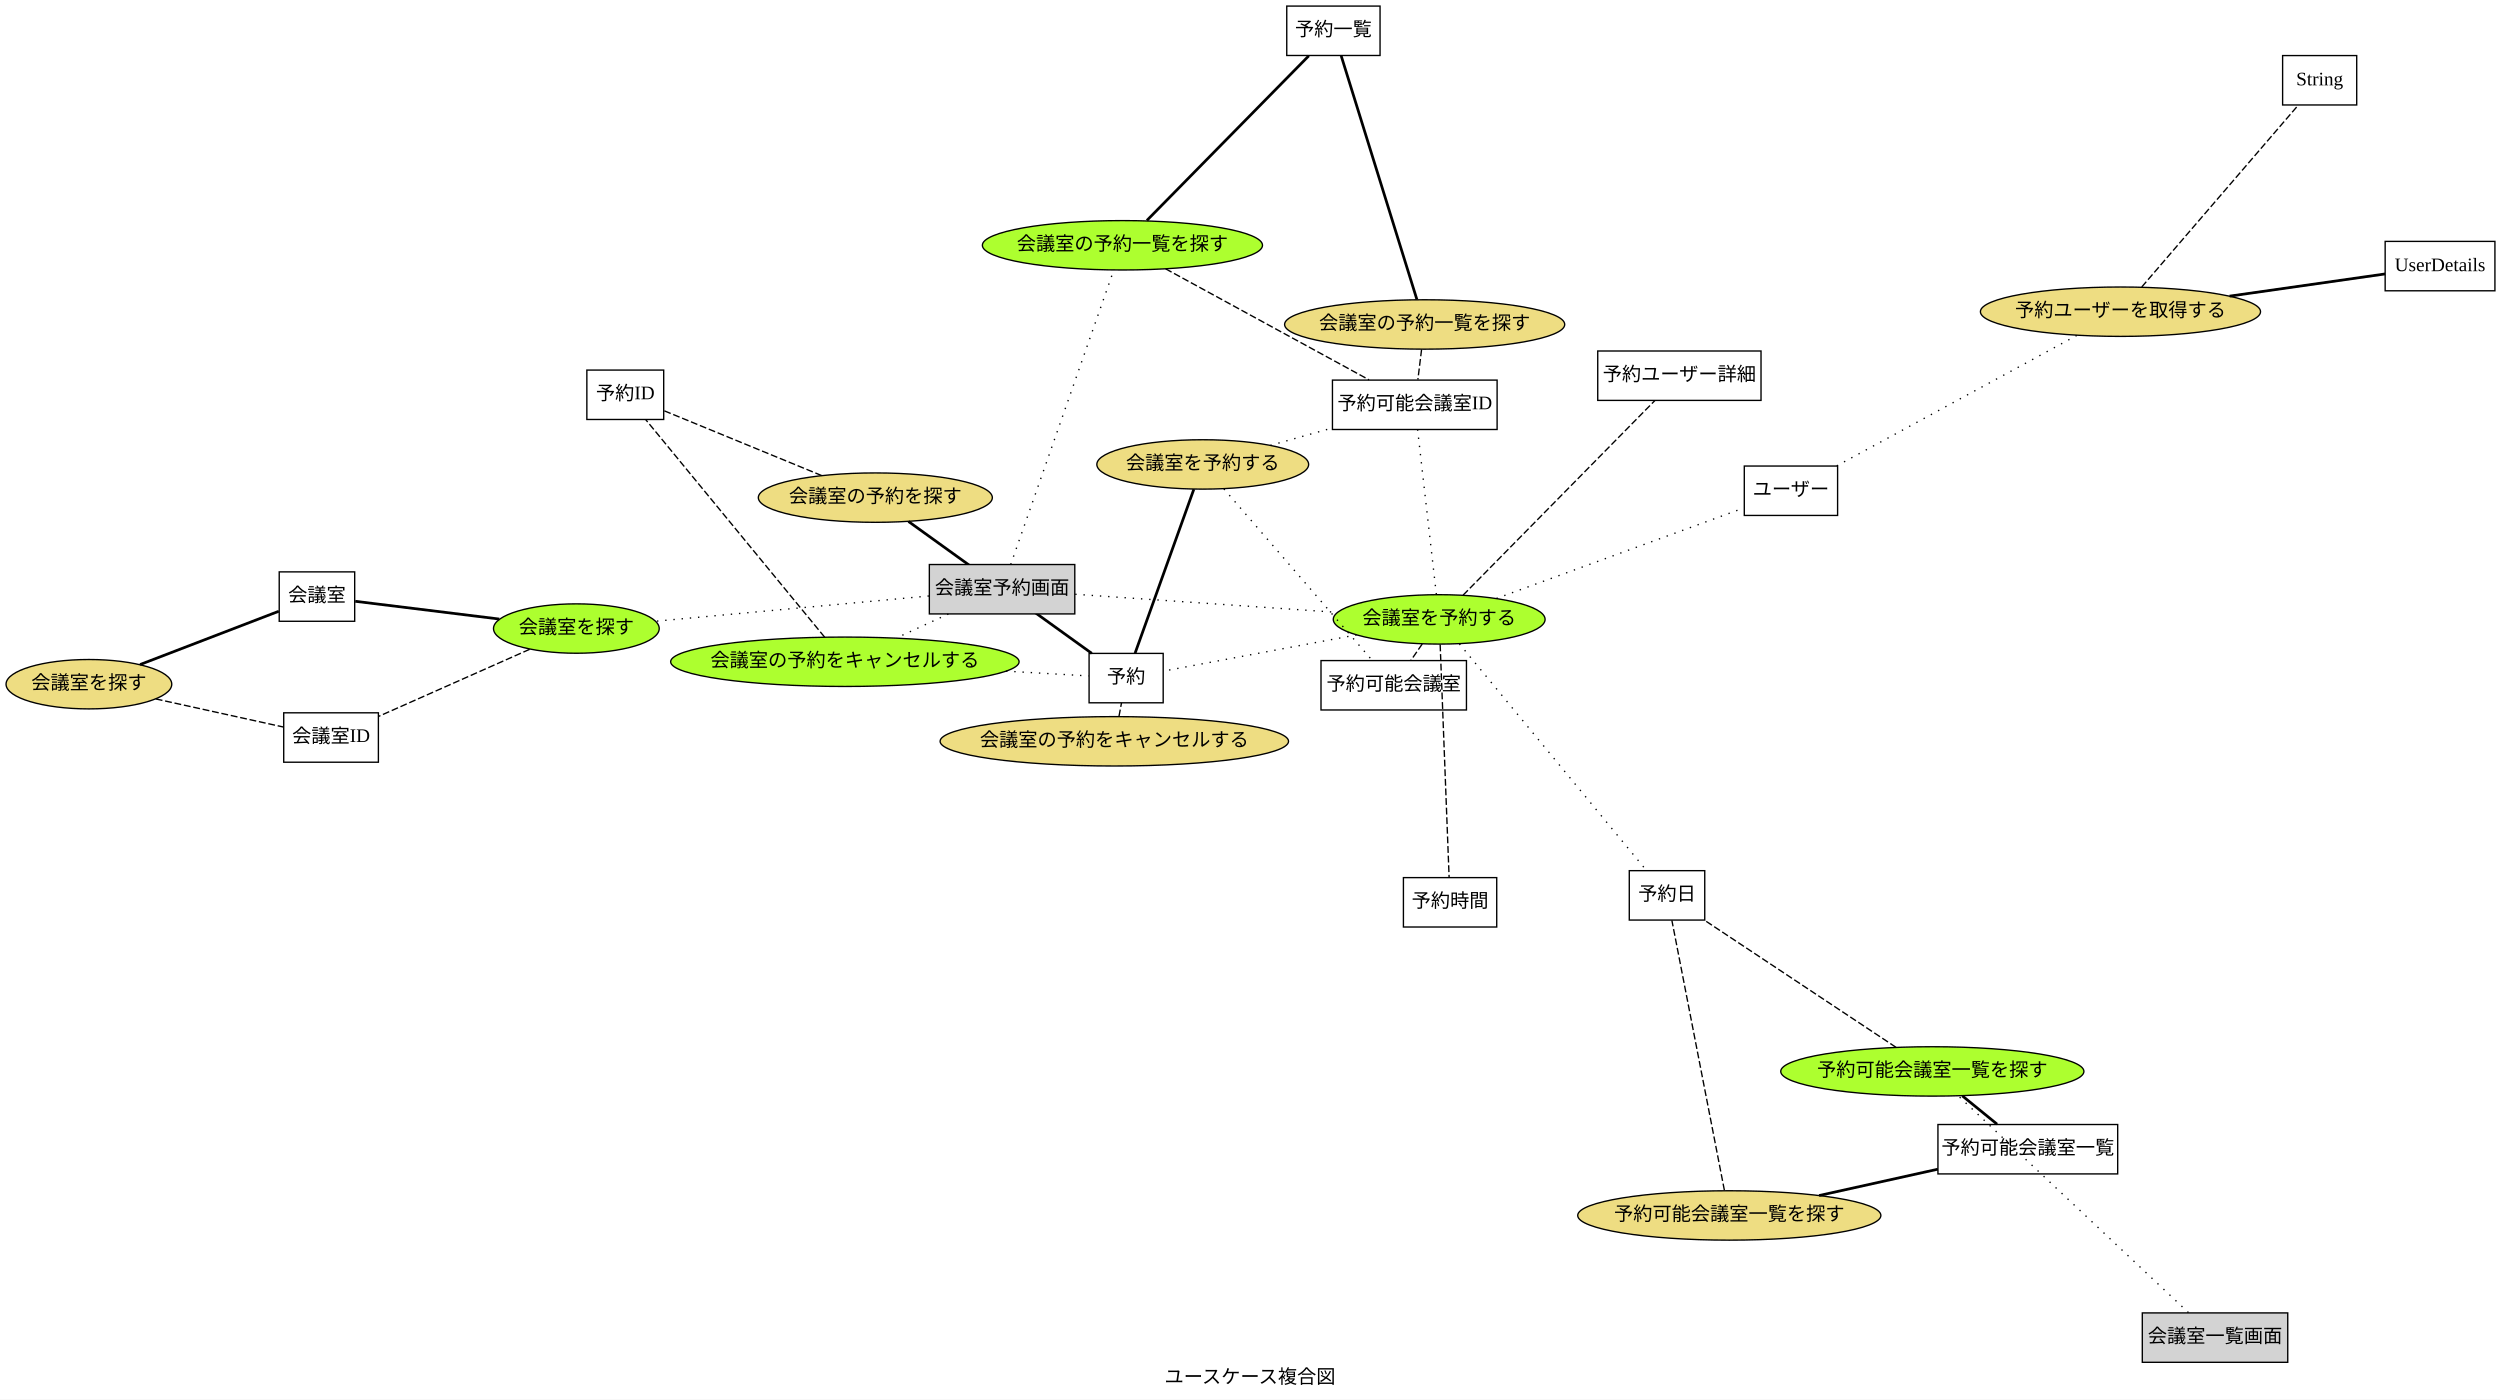
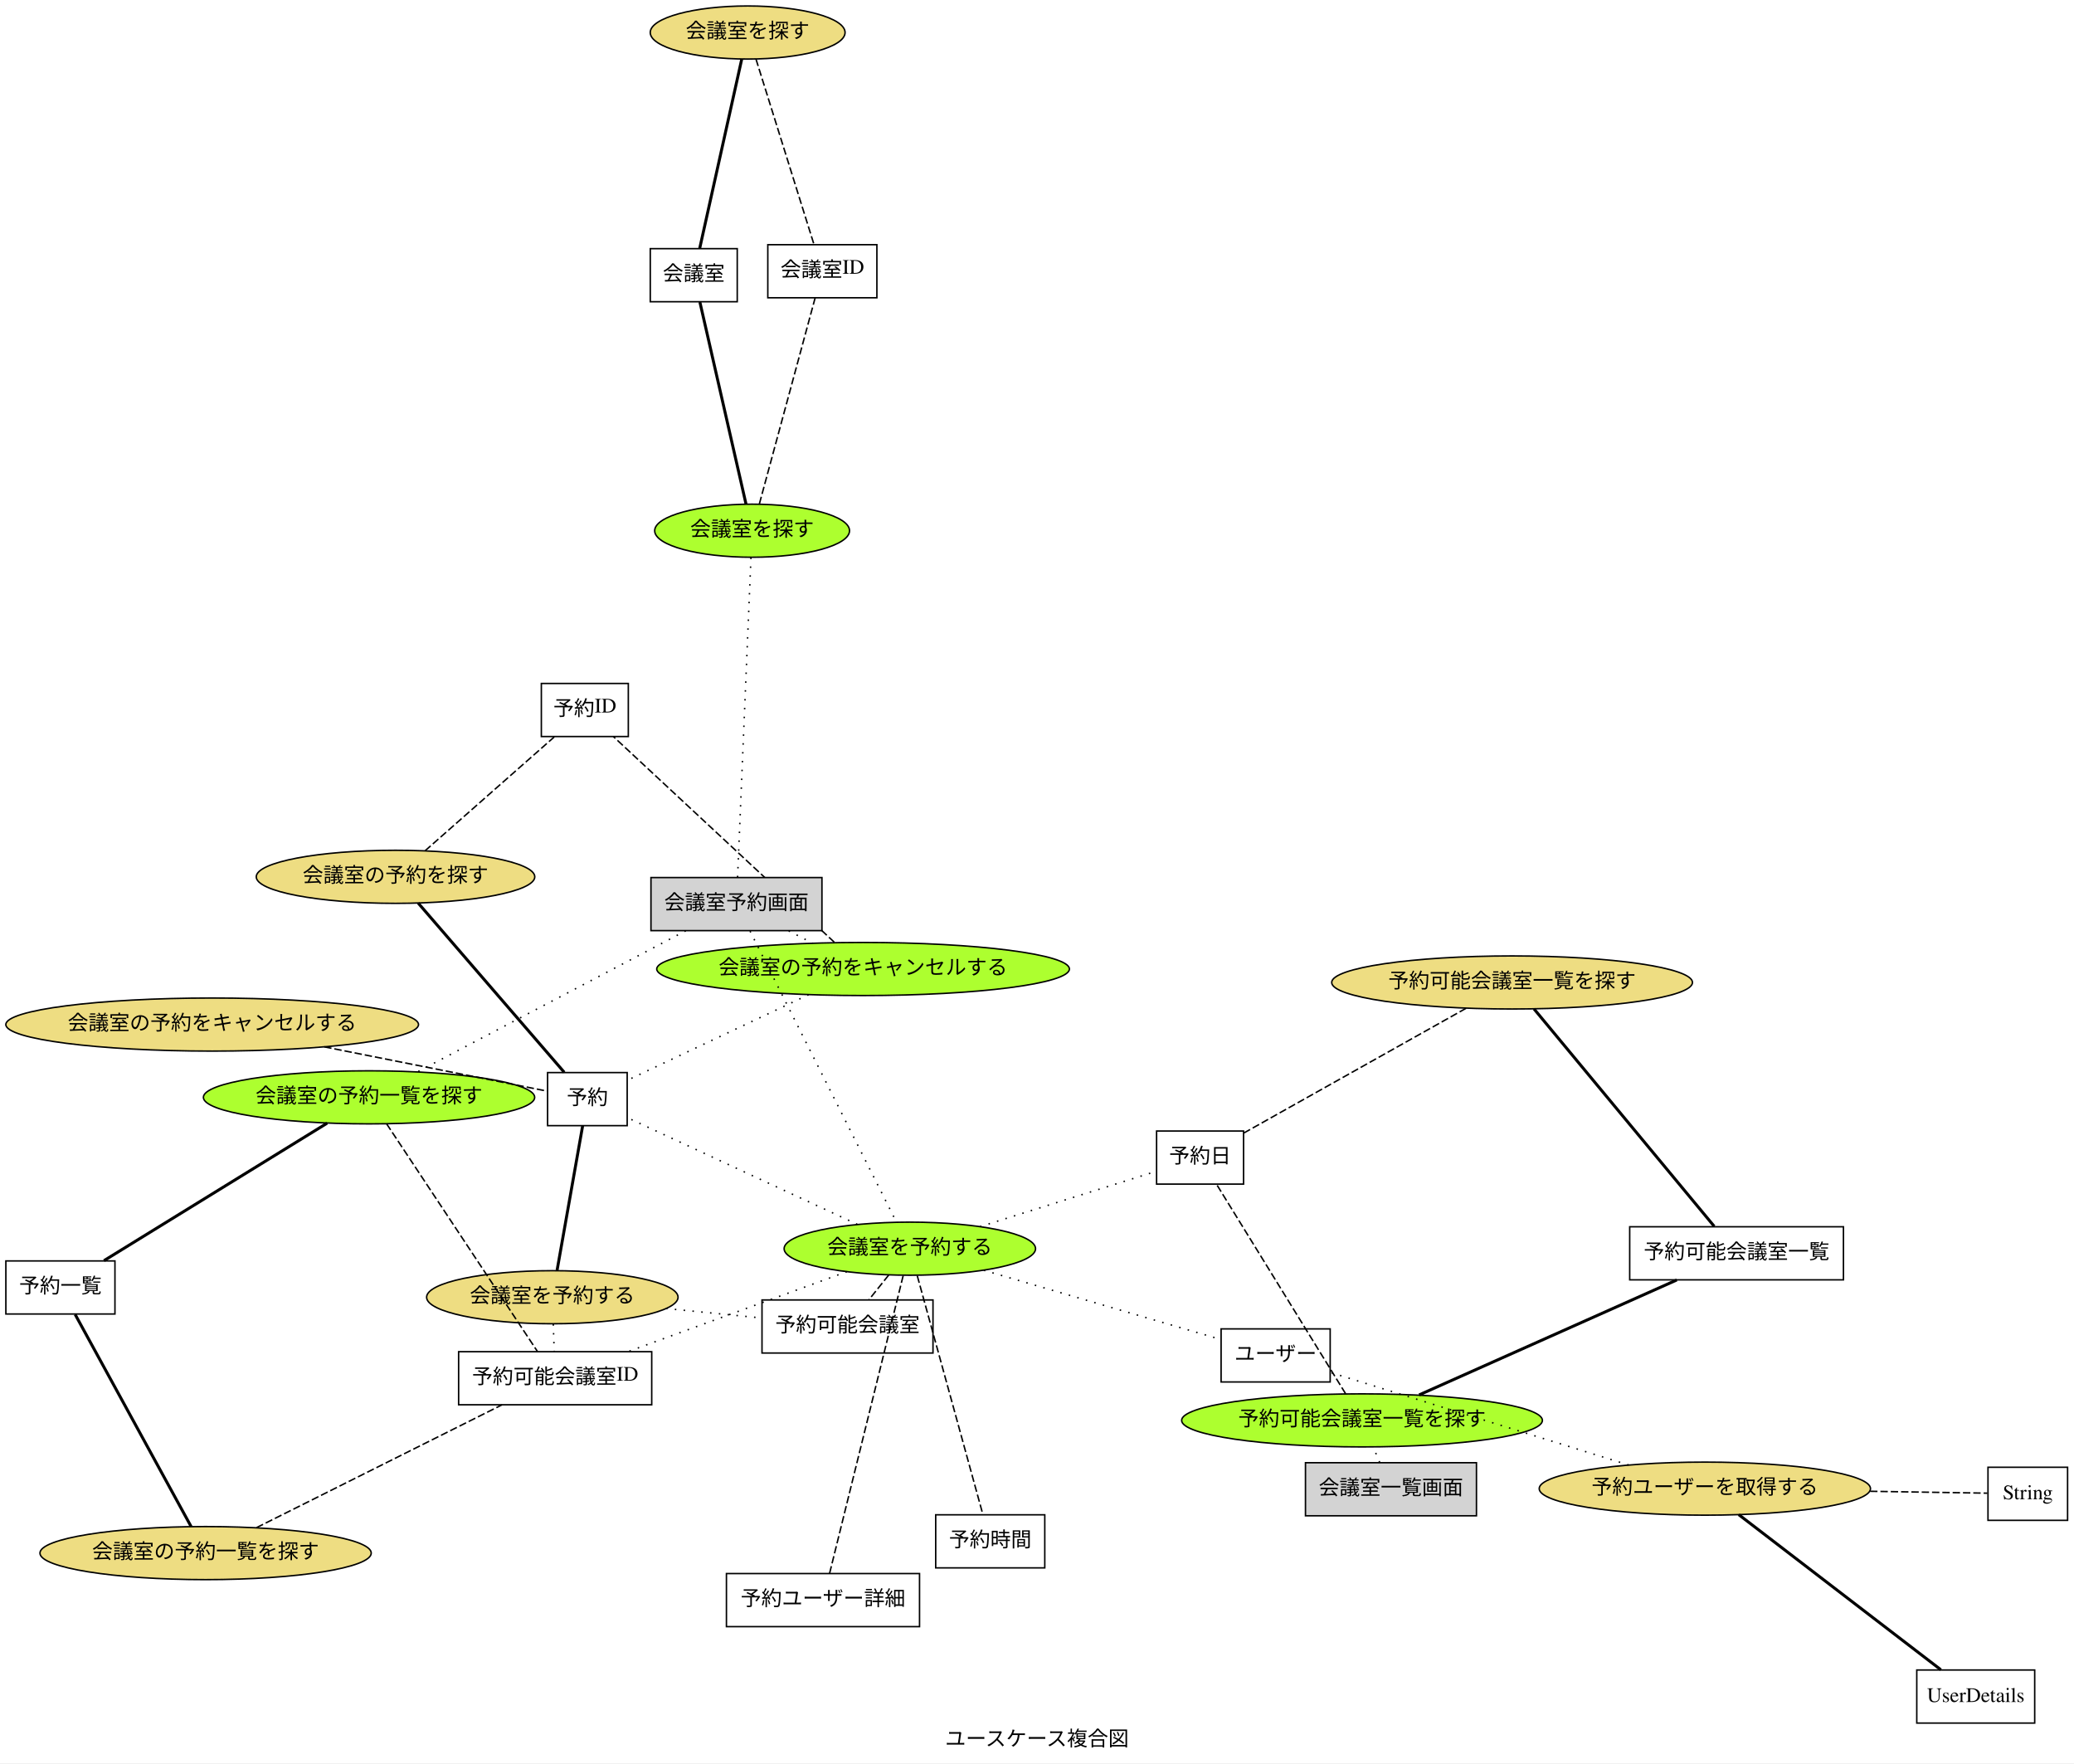
- <svg xmlns="http://www.w3.org/2000/svg" xmlns:xlink="http://www.w3.org/1999/xlink" width="1822px" height="1020px" viewBox="0.00 0.00 1822.00 1020.00">
-   <g id="graph0" class="graph" transform="scale(1.0 1.0) rotate(0) translate(4 993)">
-     <polygon fill="white" stroke="none" points="-4,27 -4,-993 1818,-993 1818,27 -4,27" />
-     <text text-anchor="middle" x="907" y="15.2" font-family="Times New Roman,serif" font-size="14.00">ユースケース複合図
-         </text>
+ <svg xmlns="http://www.w3.org/2000/svg" xmlns:xlink="http://www.w3.org/1999/xlink" width="1407px" height="1196px" viewBox="0.00 0.00 1407.00 1196.00">
+   <g id="graph0" class="graph" transform="scale(1.0 1.0) rotate(0) translate(4 1169)">
+     <polygon fill="white" stroke="transparent" points="-4,27 -4,-1169 1403,-1169 1403,27 -4,27" />
+     <text text-anchor="middle" x="699.5" y="15.2" font-family="Times,serif" font-size="14.00">ユースケース複合図</text>
    <g id="node1" class="node">
      <g id="a_node1">
        <a xlink:href="https://github.com/system-sekkei/library/tree/master/src/main/java/mrs/application/coordinator/reservation/ReservationCoordinator.java" xlink:title="ReservationCoordinator.cancelReservedMeetingRoom(ReservationId)">
-           <ellipse fill="greenyellow" stroke="black" cx="611.745" cy="-510.704" rx="126.978" ry="18" />
-           <text text-anchor="middle" x="611.745" y="-507.004" font-family="Times New Roman,serif" font-size="14.00">会議室の予約をキャンセルする
-                     </text>
+           <ellipse fill="greenyellow" stroke="black" cx="581.51" cy="-511.73" rx="139.98" ry="18" />
+           <text text-anchor="middle" x="581.51" y="-508.03" font-family="Times,serif" font-size="14.00">会議室の予約をキャンセルする</text>
        </a>
      </g>
    </g>
    <g id="node2" class="node">
      <g id="a_node2">
        <a xlink:title="ReservationId">
-           <polygon fill="none" stroke="black" points="479.701,-723.286 423.701,-723.286 423.701,-687.286 479.701,-687.286 479.701,-723.286" />
-           <text text-anchor="middle" x="451.701" y="-701.586" font-family="Times New Roman,serif" font-size="14.00">予約ID
-                     </text>
+           <polygon fill="none" stroke="black" points="422.25,-705.41 363.25,-705.41 363.25,-669.41 422.25,-669.41 422.25,-705.41" />
+           <text text-anchor="middle" x="392.75" y="-683.71" font-family="Times,serif" font-size="14.00">予約ID</text>
        </a>
      </g>
    </g>
    <g id="edge1" class="edge">
-       <path fill="none" stroke="black" stroke-dasharray="5,2" d="M596.976,-528.661C566.564,-565.635 497.246,-649.911 466.667,-687.089" />
+       <path fill="none" stroke="black" stroke-dasharray="5,2" d="M562.02,-529.87C525.76,-563.62 448.32,-635.69 412.13,-669.37" />
    </g>
    <g id="node3" class="node">
      <g id="a_node3">
        <a xlink:title="Reservation">
-           <polygon fill="none" stroke="black" points="843.727,-516.799 789.727,-516.799 789.727,-480.799 843.727,-480.799 843.727,-516.799" />
-           <text text-anchor="middle" x="816.727" y="-495.099" font-family="Times New Roman,serif" font-size="14.00">予約
-                     </text>
+           <polygon fill="none" stroke="black" points="421.48,-441.48 367.48,-441.48 367.48,-405.48 421.48,-405.48 421.48,-441.48" />
+           <text text-anchor="middle" x="394.48" y="-419.78" font-family="Times,serif" font-size="14.00">予約</text>
        </a>
      </g>
    </g>
    <g id="edge2" class="edge">
-       <path fill="none" stroke="black" stroke-dasharray="1,5" d="M729.202,-503.882C751.744,-502.573 773.299,-501.321 789.378,-500.388" />
+       <path fill="none" stroke="black" stroke-dasharray="1,5" d="M544.56,-494.3C508.36,-477.22 454.06,-451.59 421.65,-436.3" />
    </g>
    <g id="node21" class="node">
      <g id="a_node21">
        <a xlink:href="https://github.com/system-sekkei/library/tree/master/src/main/java/mrs/application/service/reservation/ReservationService.java" xlink:title="ReservationService.findOne(ReservationId)">
-           <ellipse fill="#eedd82" stroke="black" cx="633.942" cy="-630.328" rx="85.285" ry="18" />
-           <text text-anchor="middle" x="633.942" y="-626.628" font-family="Times New Roman,serif" font-size="14.00">会議室の予約を探す
-                     </text>
+           <ellipse fill="#eedd82" stroke="black" cx="264.32" cy="-574.26" rx="94.48" ry="18" />
+           <text text-anchor="middle" x="264.32" y="-570.56" font-family="Times,serif" font-size="14.00">会議室の予約を探す</text>
        </a>
      </g>
    </g>
    <g id="edge22" class="edge">
-       <path fill="none" stroke="black" stroke-width="2" d="M791.695,-516.812C756.497,-542.141 692.805,-587.972 658.091,-612.951" />
+       <path fill="none" stroke="black" stroke-width="2" d="M378.78,-441.67C353.63,-470.8 304.6,-527.6 279.67,-556.48" />
    </g>
    <g id="node23" class="node">
      <g id="a_node23">
        <a xlink:href="https://github.com/system-sekkei/library/tree/master/src/main/java/mrs/application/service/reservation/ReservationService.java" xlink:title="ReservationService.reserve(Reservation)">
-           <ellipse fill="#eedd82" stroke="black" cx="872.554" cy="-654.525" rx="77.187" ry="18" />
-           <text text-anchor="middle" x="872.554" y="-650.825" font-family="Times New Roman,serif" font-size="14.00">会議室を予約する
-                     </text>
+           <ellipse fill="#eedd82" stroke="black" cx="370.7" cy="-289.1" rx="85.29" ry="18" />
+           <text text-anchor="middle" x="370.7" y="-285.4" font-family="Times,serif" font-size="14.00">会議室を予約する</text>
        </a>
      </g>
    </g>
    <g id="edge26" class="edge">
-       <path fill="none" stroke="black" stroke-width="2" d="M823.241,-516.968C833.998,-546.975 855.352,-606.542 866.082,-636.473" />
+       <path fill="none" stroke="black" stroke-width="2" d="M391.27,-405.36C386.73,-379.71 378.48,-333.09 373.93,-307.37" />
    </g>
    <g id="node4" class="node">
      <g id="a_node4">
        <a xlink:title="ReservationsController">
-           <polygon fill="lightgray" stroke="black" points="779.307,-581.575 673.307,-581.575 673.307,-545.575 779.307,-545.575 779.307,-581.575" />
-           <text text-anchor="middle" x="726.307" y="-559.875" font-family="Times New Roman,serif" font-size="14.00">会議室予約画面
-                     </text>
+           <polygon fill="lightgray" stroke="black" points="553.61,-573.76 437.61,-573.76 437.61,-537.76 553.61,-537.76 553.61,-573.76" />
+           <text text-anchor="middle" x="495.61" y="-552.06" font-family="Times,serif" font-size="14.00">会議室予約画面</text>
        </a>
      </g>
    </g>
    <g id="edge3" class="edge">
-       <path fill="none" stroke="black" stroke-dasharray="1,5" d="M687.202,-545.527C674.886,-539.844 661.32,-533.583 649.127,-527.956" />
+       <path fill="none" stroke="black" stroke-dasharray="1,5" d="M531.05,-537.6C536.41,-534.85 541.93,-532.02 547.27,-529.28" />
    </g>
    <g id="node5" class="node">
      <g id="a_node5">
        <a xlink:href="https://github.com/system-sekkei/library/tree/master/src/main/java/mrs/application/coordinator/reservation/ReservationCoordinator.java" xlink:title="ReservationCoordinator.reserveMeetingRoom(ReservedTime, ReservableRoom, ReservationUserDetails)">
-           <ellipse fill="greenyellow" stroke="black" cx="1044.88" cy="-541.591" rx="77.187" ry="18" />
-           <text text-anchor="middle" x="1044.88" y="-537.891" font-family="Times New Roman,serif" font-size="14.00">会議室を予約する
-                     </text>
+           <ellipse fill="greenyellow" stroke="black" cx="613.23" cy="-322.03" rx="85.29" ry="18" />
+           <text text-anchor="middle" x="613.23" y="-318.33" font-family="Times,serif" font-size="14.00">会議室を予約する</text>
        </a>
      </g>
    </g>
    <g id="edge11" class="edge">
-       <path fill="none" stroke="black" stroke-dasharray="1,5" d="M779.63,-559.895C831.883,-556.29 911.98,-550.762 970.489,-546.725" />
+       <path fill="none" stroke="black" stroke-dasharray="1,5" d="M504.84,-537.42C526.88,-493.62 582.37,-383.35 604.2,-339.96" />
    </g>
    <g id="node12" class="node">
      <g id="a_node12">
        <a xlink:href="https://github.com/system-sekkei/library/tree/master/src/main/java/mrs/application/coordinator/reservation/ReservationCoordinator.java" xlink:title="ReservationCoordinator.searchMeetingRoom(RoomId)">
-           <ellipse fill="greenyellow" stroke="black" cx="416.053" cy="-534.911" rx="60.389" ry="18" />
-           <text text-anchor="middle" x="416.053" y="-531.211" font-family="Times New Roman,serif" font-size="14.00">会議室を探す
-                     </text>
+           <ellipse fill="greenyellow" stroke="black" cx="506.23" cy="-809.02" rx="66.09" ry="18" />
+           <text text-anchor="middle" x="506.23" y="-805.32" font-family="Times,serif" font-size="14.00">会議室を探す</text>
        </a>
      </g>
    </g>
    <g id="edge14" class="edge">
-       <path fill="none" stroke="black" stroke-dasharray="1,5" d="M672.972,-558.647C617.531,-553.525 531.032,-545.534 473.954,-540.26" />
+       <path fill="none" stroke="black" stroke-dasharray="1,5" d="M496.37,-573.97C498.33,-620.7 503.52,-744.42 505.47,-790.97" />
    </g>
    <g id="node18" class="node">
      <g id="a_node18">
        <a xlink:href="https://github.com/system-sekkei/library/tree/master/src/main/java/mrs/application/coordinator/reservation/ReservationCoordinator.java" xlink:title="ReservationCoordinator.searchReservations(ReservableRoomId)">
-           <ellipse fill="greenyellow" stroke="black" cx="814.03" cy="-814.233" rx="102.082" ry="18" />
-           <text text-anchor="middle" x="814.03" y="-810.533" font-family="Times New Roman,serif" font-size="14.00">会議室の予約一覧を探す
-                     </text>
+           <ellipse fill="greenyellow" stroke="black" cx="246.36" cy="-424.68" rx="112.38" ry="18" />
+           <text text-anchor="middle" x="246.36" y="-420.98" font-family="Times,serif" font-size="14.00">会議室の予約一覧を探す</text>
        </a>
      </g>
    </g>
    <g id="edge20" class="edge">
-       <path fill="none" stroke="black" stroke-dasharray="1,5" d="M732.616,-581.602C748.762,-627.738 791.448,-749.708 807.661,-796.033" />
+       <path fill="none" stroke="black" stroke-dasharray="1,5" d="M461.22,-537.67C413.14,-512.39 326.45,-466.8 279.21,-441.96" />
    </g>
    <g id="edge7" class="edge">
-       <path fill="none" stroke="black" stroke-dasharray="1,5" d="M984.64,-530.292C938.96,-521.725 878.337,-510.355 843.829,-503.882" />
+       <path fill="none" stroke="black" stroke-dasharray="1,5" d="M577.6,-338.55C534.01,-358.77 461.19,-392.54 421.79,-410.81" />
    </g>
    <g id="node6" class="node">
      <g id="a_node6">
        <a xlink:title="ReservationUserDetails">
-           <polygon fill="none" stroke="black" points="1279.43,-737.191 1160.43,-737.191 1160.43,-701.191 1279.43,-701.191 1279.43,-737.191" />
-           <text text-anchor="middle" x="1219.93" y="-715.491" font-family="Times New Roman,serif" font-size="14.00">予約ユーザー詳細
-                     </text>
+           <polygon fill="none" stroke="black" points="619.81,-101.66 488.81,-101.66 488.81,-65.66 619.81,-65.66 619.81,-101.66" />
+           <text text-anchor="middle" x="554.31" y="-79.96" font-family="Times,serif" font-size="14.00">予約ユーザー詳細</text>
        </a>
      </g>
    </g>
    <g id="edge4" class="edge">
-       <path fill="none" stroke="black" stroke-dasharray="5,2" d="M1062.31,-559.27C1095.69,-593.136 1168.32,-666.834 1202.05,-701.056" />
+       <path fill="none" stroke="black" stroke-dasharray="5,2" d="M608.7,-303.72C597.71,-259.24 569.7,-145.91 558.77,-101.7" />
    </g>
    <g id="node7" class="node">
      <g id="a_node7">
        <a xlink:title="ReservableRoom">
-           <polygon fill="none" stroke="black" points="1064.75,-511.572 958.748,-511.572 958.748,-475.572 1064.75,-475.572 1064.75,-511.572" />
-           <text text-anchor="middle" x="1011.75" y="-489.872" font-family="Times New Roman,serif" font-size="14.00">予約可能会議室
-                     </text>
+           <polygon fill="none" stroke="black" points="628.94,-287.25 512.94,-287.25 512.94,-251.25 628.94,-251.25 628.94,-287.25" />
+           <text text-anchor="middle" x="570.94" y="-265.55" font-family="Times,serif" font-size="14.00">予約可能会議室</text>
        </a>
      </g>
    </g>
    <g id="edge5" class="edge">
-       <path fill="none" stroke="black" stroke-dasharray="5,2" d="M1032.55,-523.711C1029.82,-519.764 1026.94,-515.581 1024.21,-511.628" />
+       <path fill="none" stroke="black" stroke-dasharray="5,2" d="M598.91,-304.16C594.6,-298.77 589.86,-292.86 585.53,-287.46" />
    </g>
    <g id="node8" class="node">
      <g id="a_node8">
        <a xlink:title="ReservedTime">
-           <polygon fill="none" stroke="black" points="1086.81,-353.393 1018.81,-353.393 1018.81,-317.393 1086.81,-317.393 1086.81,-353.393" />
-           <text text-anchor="middle" x="1052.81" y="-331.693" font-family="Times New Roman,serif" font-size="14.00">予約時間
-                     </text>
+           <polygon fill="none" stroke="black" points="704.78,-141.52 630.78,-141.52 630.78,-105.52 704.78,-105.52 704.78,-141.52" />
+           <text text-anchor="middle" x="667.78" y="-119.82" font-family="Times,serif" font-size="14.00">予約時間</text>
        </a>
      </g>
    </g>
    <g id="edge6" class="edge">
-       <path fill="none" stroke="black" stroke-dasharray="5,2" d="M1045.59,-523.293C1047.09,-484.163 1050.6,-392.744 1052.11,-353.651" />
+       <path fill="none" stroke="black" stroke-dasharray="5,2" d="M618.26,-303.71C628.65,-265.89 652.37,-179.57 662.76,-141.8" />
    </g>
    <g id="node9" class="node">
      <g id="a_node9">
        <a xlink:title="User">
-           <polygon fill="none" stroke="black" points="1335.24,-653.348 1267.24,-653.348 1267.24,-617.348 1335.24,-617.348 1335.24,-653.348" />
-           <text text-anchor="middle" x="1301.24" y="-631.648" font-family="Times New Roman,serif" font-size="14.00">ユーザー
-                     </text>
+           <polygon fill="none" stroke="black" points="898.39,-267.62 824.39,-267.62 824.39,-231.62 898.39,-231.62 898.39,-267.62" />
+           <text text-anchor="middle" x="861.39" y="-245.92" font-family="Times,serif" font-size="14.00">ユーザー</text>
        </a>
      </g>
    </g>
    <g id="edge8" class="edge">
-       <path fill="none" stroke="black" stroke-dasharray="1,5" d="M1086.64,-556.864C1136.87,-575.232 1220.23,-605.72 1266.89,-622.787" />
+       <path fill="none" stroke="black" stroke-dasharray="1,5" d="M663.45,-307.37C711.03,-293.49 781.41,-272.95 824.17,-260.48" />
    </g>
    <g id="node10" class="node">
      <g id="a_node10">
        <a xlink:title="ReservableRoomId">
-           <polygon fill="none" stroke="black" points="1087.09,-715.986 967.09,-715.986 967.09,-679.986 1087.09,-679.986 1087.09,-715.986" />
-           <text text-anchor="middle" x="1027.09" y="-694.286" font-family="Times New Roman,serif" font-size="14.00">予約可能会議室ID
-                     </text>
+           <polygon fill="none" stroke="black" points="438.13,-252.15 307.13,-252.15 307.13,-216.15 438.13,-216.15 438.13,-252.15" />
+           <text text-anchor="middle" x="372.63" y="-230.45" font-family="Times,serif" font-size="14.00">予約可能会議室ID</text>
        </a>
      </g>
    </g>
    <g id="edge9" class="edge">
-       <path fill="none" stroke="black" stroke-dasharray="1,5" d="M1042.81,-559.838C1039.38,-589.974 1032.57,-649.797 1029.15,-679.856" />
+       <path fill="none" stroke="black" stroke-dasharray="1,5" d="M570.49,-306.42C528.9,-291.23 465.74,-268.16 422.02,-252.19" />
    </g>
    <g id="node11" class="node">
      <g id="a_node11">
        <a xlink:title="ReservedDate">
-           <polygon fill="none" stroke="black" points="1238.42,-358.459 1183.42,-358.459 1183.42,-322.459 1238.42,-322.459 1238.42,-358.459" />
-           <text text-anchor="middle" x="1210.92" y="-336.759" font-family="Times New Roman,serif" font-size="14.00">予約日
-                     </text>
+           <polygon fill="none" stroke="black" points="839.63,-401.83 780.63,-401.83 780.63,-365.83 839.63,-365.83 839.63,-401.83" />
+           <text text-anchor="middle" x="810.13" y="-380.13" font-family="Times,serif" font-size="14.00">予約日</text>
        </a>
      </g>
    </g>
    <g id="edge10" class="edge">
-       <path fill="none" stroke="black" stroke-dasharray="1,5" d="M1059.62,-523.742C1091.05,-485.67 1164.37,-396.85 1195.98,-358.558" />
+       <path fill="none" stroke="black" stroke-dasharray="1,5" d="M660.89,-336.99C698.22,-348.71 748.97,-364.63 780.62,-374.57" />
    </g>
    <g id="node14" class="node">
      <g id="a_node14">
        <a xlink:title="RoomId">
-           <polygon fill="none" stroke="black" points="271.771,-473.502 202.771,-473.502 202.771,-437.502 271.771,-437.502 271.771,-473.502" />
-           <text text-anchor="middle" x="237.271" y="-451.802" font-family="Times New Roman,serif" font-size="14.00">会議室ID
-                     </text>
+           <polygon fill="none" stroke="black" points="590.88,-1003.03 516.88,-1003.03 516.88,-967.03 590.88,-967.03 590.88,-1003.03" />
+           <text text-anchor="middle" x="553.88" y="-981.33" font-family="Times,serif" font-size="14.00">会議室ID</text>
        </a>
      </g>
    </g>
    <g id="edge13" class="edge">
-       <path fill="none" stroke="black" stroke-dasharray="5,2" d="M382.004,-519.788C350.395,-505.748 303.565,-484.947 271.801,-470.839" />
+       <path fill="none" stroke="black" stroke-dasharray="5,2" d="M511.15,-827.19C520.3,-861.01 539.85,-933.21 548.99,-966.95" />
    </g>
    <g id="node13" class="node">
      <g id="a_node13">
        <a xlink:title="MeetingRoom">
-           <polygon fill="none" stroke="black" points="254.495,-576.214 199.495,-576.214 199.495,-540.214 254.495,-540.214 254.495,-576.214" />
-           <text text-anchor="middle" x="226.995" y="-554.514" font-family="Times New Roman,serif" font-size="14.00">会議室
-                     </text>
+           <polygon fill="none" stroke="black" points="496.14,-1000.34 437.14,-1000.34 437.14,-964.34 496.14,-964.34 496.14,-1000.34" />
+           <text text-anchor="middle" x="466.64" y="-978.64" font-family="Times,serif" font-size="14.00">会議室</text>
        </a>
      </g>
    </g>
    <g id="edge12" class="edge">
-       <path fill="none" stroke="black" stroke-width="2" d="M254.891,-554.775C282.418,-551.382 325.284,-546.099 359.889,-541.833" />
+       <path fill="none" stroke="black" stroke-width="2" d="M470.8,-964.12C478.42,-930.75 494.54,-860.19 502.12,-827" />
    </g>
    <g id="node24" class="node">
      <g id="a_node24">
        <a xlink:href="https://github.com/system-sekkei/library/tree/master/src/main/java/mrs/application/service/room/RoomService.java" xlink:title="RoomService.findMeetingRoom(RoomId)">
-           <ellipse fill="#eedd82" stroke="black" cx="60.797" cy="-494.354" rx="60.389" ry="18" />
-           <text text-anchor="middle" x="60.797" y="-490.654" font-family="Times New Roman,serif" font-size="14.00">会議室を探す
-                     </text>
+           <ellipse fill="#eedd82" stroke="black" cx="503.21" cy="-1146.95" rx="66.09" ry="18" />
+           <text text-anchor="middle" x="503.21" y="-1143.25" font-family="Times,serif" font-size="14.00">会議室を探す</text>
        </a>
      </g>
    </g>
    <g id="edge29" class="edge">
-       <path fill="none" stroke="black" stroke-width="2" d="M199.177,-547.525C171.455,-536.873 128.711,-520.449 98.066,-508.674" />
+       <path fill="none" stroke="black" stroke-width="2" d="M470.69,-1000.59C477.74,-1032.31 492.17,-1097.27 499.19,-1128.87" />
    </g>
    <g id="node15" class="node">
      <g id="a_node15">
        <a xlink:href="https://github.com/system-sekkei/library/tree/master/src/main/java/mrs/application/coordinator/reservation/ReservationCoordinator.java" xlink:title="ReservationCoordinator.searchReservableRooms(ReservedDate)">
-           <ellipse fill="greenyellow" stroke="black" cx="1404.28" cy="-212.146" rx="110.48" ry="18" />
-           <text text-anchor="middle" x="1404.28" y="-208.446" font-family="Times New Roman,serif" font-size="14.00">予約可能会議室一覧を探す
-                     </text>
+           <ellipse fill="greenyellow" stroke="black" cx="920" cy="-205.56" rx="122.38" ry="18" />
+           <text text-anchor="middle" x="920" y="-201.86" font-family="Times,serif" font-size="14.00">予約可能会議室一覧を探す</text>
        </a>
      </g>
    </g>
    <g id="edge16" class="edge">
-       <path fill="none" stroke="black" stroke-dasharray="5,2" d="M1377.8,-229.718C1341.18,-254.015 1275.42,-297.653 1238.33,-322.272" />
+       <path fill="none" stroke="black" stroke-dasharray="5,2" d="M908.86,-223.64C887.8,-257.81 842.38,-331.5 821.3,-365.71" />
    </g>
    <g id="node16" class="node">
      <g id="a_node16">
        <a xlink:title="ReservableRooms">
-           <polygon fill="none" stroke="black" points="1539.37,-173.452 1408.37,-173.452 1408.37,-137.452 1539.37,-137.452 1539.37,-173.452" />
-           <text text-anchor="middle" x="1473.87" y="-151.752" font-family="Times New Roman,serif" font-size="14.00">予約可能会議室一覧
-                     </text>
+           <polygon fill="none" stroke="black" points="1246.59,-336.89 1101.59,-336.89 1101.59,-300.89 1246.59,-300.89 1246.59,-336.89" />
+           <text text-anchor="middle" x="1174.09" y="-315.19" font-family="Times,serif" font-size="14.00">予約可能会議室一覧</text>
        </a>
      </g>
    </g>
    <g id="edge15" class="edge">
-       <path fill="none" stroke="black" stroke-width="2" d="M1451.47,-173.702C1443.36,-180.306 1434.22,-187.75 1426.16,-194.317" />
+       <path fill="none" stroke="black" stroke-width="2" d="M1133.54,-300.81C1085.49,-279.37 1005.98,-243.91 958.73,-222.84" />
    </g>
    <g id="node25" class="node">
      <g id="a_node25">
        <a xlink:href="https://github.com/system-sekkei/library/tree/master/src/main/java/mrs/application/service/room/RoomService.java" xlink:title="RoomService.findReservableRooms(ReservedDate)">
-           <ellipse fill="#eedd82" stroke="black" cx="1256.31" cy="-107.177" rx="110.48" ry="18" />
-           <text text-anchor="middle" x="1256.31" y="-103.477" font-family="Times New Roman,serif" font-size="14.00">予約可能会議室一覧を探す
-                     </text>
+           <ellipse fill="#eedd82" stroke="black" cx="1021.8" cy="-502.6" rx="122.38" ry="18" />
+           <text text-anchor="middle" x="1021.8" y="-498.9" font-family="Times,serif" font-size="14.00">予約可能会議室一覧を探す</text>
        </a>
      </g>
    </g>
    <g id="edge31" class="edge">
-       <path fill="none" stroke="black" stroke-width="2" d="M1408.3,-140.902C1380.9,-134.822 1349.13,-127.773 1321.74,-121.697" />
+       <path fill="none" stroke="black" stroke-width="2" d="M1158.93,-337.18C1129.66,-372.48 1065.71,-449.63 1036.67,-484.66" />
    </g>
    <g id="node17" class="node">
      <g id="a_node17">
        <a xlink:title="RoomsController">
-           <polygon fill="lightgray" stroke="black" points="1663.31,-36.151 1557.31,-36.151 1557.31,-0.151 1663.31,-0.151 1663.31,-36.151" />
-           <text text-anchor="middle" x="1610.31" y="-14.451" font-family="Times New Roman,serif" font-size="14.00">会議室一覧画面
-                     </text>
+           <polygon fill="lightgray" stroke="black" points="997.63,-176.85 881.63,-176.85 881.63,-140.85 997.63,-140.85 997.63,-176.85" />
+           <text text-anchor="middle" x="939.63" y="-155.15" font-family="Times,serif" font-size="14.00">会議室一覧画面</text>
        </a>
      </g>
    </g>
    <g id="edge17" class="edge">
-       <path fill="none" stroke="black" stroke-dasharray="1,5" d="M1590.93,-36.401C1551.46,-73.564 1462.21,-157.603 1423.16,-194.366" />
+       <path fill="none" stroke="black" stroke-dasharray="1,5" d="M931.99,-177.04C930.56,-180.42 929.08,-183.96 927.66,-187.34" />
    </g>
    <g id="edge19" class="edge">
-       <path fill="none" stroke="black" stroke-dasharray="5,2" d="M845.468,-797.081C885.172,-775.418 953.19,-738.307 993.767,-716.168" />
+       <path fill="none" stroke="black" stroke-dasharray="5,2" d="M258.24,-406.76C282.3,-370.44 336.57,-288.56 360.69,-252.17" />
    </g>
    <g id="node19" class="node">
      <g id="a_node19">
        <a xlink:title="Reservations">
-           <polygon fill="none" stroke="black" points="1001.78,-988.567 933.785,-988.567 933.785,-952.567 1001.78,-952.567 1001.78,-988.567" />
-           <text text-anchor="middle" x="967.785" y="-966.867" font-family="Times New Roman,serif" font-size="14.00">予約一覧
-                     </text>
+           <polygon fill="none" stroke="black" points="73.98,-313.72 -0.02,-313.72 -0.02,-277.72 73.98,-277.72 73.98,-313.72" />
+           <text text-anchor="middle" x="36.98" y="-292.02" font-family="Times,serif" font-size="14.00">予約一覧</text>
        </a>
      </g>
    </g>
    <g id="edge18" class="edge">
-       <path fill="none" stroke="black" stroke-width="2" d="M949.846,-952.327C920.219,-922.204 861.406,-862.404 831.855,-832.357" />
+       <path fill="none" stroke="black" stroke-width="2" d="M66.54,-313.92C106.78,-338.71 178.33,-382.78 217.96,-407.19" />
    </g>
    <g id="node22" class="node">
      <g id="a_node22">
        <a xlink:href="https://github.com/system-sekkei/library/tree/master/src/main/java/mrs/application/service/reservation/ReservationService.java" xlink:title="ReservationService.findReservations(ReservableRoomId)">
-           <ellipse fill="#eedd82" stroke="black" cx="1034.29" cy="-756.533" rx="102.082" ry="18" />
-           <text text-anchor="middle" x="1034.29" y="-752.833" font-family="Times New Roman,serif" font-size="14.00">会議室の予約一覧を探す
-                     </text>
+           <ellipse fill="#eedd82" stroke="black" cx="135.48" cy="-115.54" rx="112.38" ry="18" />
+           <text text-anchor="middle" x="135.48" y="-111.84" font-family="Times,serif" font-size="14.00">会議室の予約一覧を探す</text>
        </a>
      </g>
    </g>
    <g id="edge24" class="edge">
-       <path fill="none" stroke="black" stroke-width="2" d="M973.455,-952.318C986.019,-911.881 1016.08,-815.129 1028.63,-774.735" />
+       <path fill="none" stroke="black" stroke-width="2" d="M46.97,-277.45C65.9,-242.83 106.78,-168.04 125.62,-133.59" />
    </g>
    <g id="node20" class="node">
      <g id="a_node20">
        <a xlink:href="https://github.com/system-sekkei/library/tree/master/src/main/java/mrs/application/service/reservation/ReservationService.java" xlink:title="ReservationService.cancel(Reservation)">
-           <ellipse fill="#eedd82" stroke="black" cx="808.116" cy="-452.73" rx="126.978" ry="18" />
-           <text text-anchor="middle" x="808.116" y="-449.03" font-family="Times New Roman,serif" font-size="14.00">会議室の予約をキャンセルする
-                     </text>
+           <ellipse fill="#eedd82" stroke="black" cx="139.94" cy="-474.05" rx="139.98" ry="18" />
+           <text text-anchor="middle" x="139.94" y="-470.35" font-family="Times,serif" font-size="14.00">会議室の予約をキャンセルする</text>
        </a>
      </g>
    </g>
    <g id="edge21" class="edge">
-       <path fill="none" stroke="black" stroke-dasharray="5,2" d="M811.519,-470.938C812.121,-474.157 812.747,-477.508 813.349,-480.724" />
+       <path fill="none" stroke="black" stroke-dasharray="5,2" d="M215.96,-458.94C267.09,-448.79 331.46,-436 367.26,-428.89" />
    </g>
    <g id="edge23" class="edge">
-       <path fill="none" stroke="black" stroke-dasharray="5,2" d="M594.847,-646.409C560.228,-660.647 510.544,-681.083 479.741,-693.752" />
+       <path fill="none" stroke="black" stroke-dasharray="5,2" d="M284.39,-591.94C308.23,-612.95 347.82,-647.82 371.97,-669.1" />
    </g>
    <g id="edge25" class="edge">
-       <path fill="none" stroke="black" stroke-dasharray="5,2" d="M1032.05,-738.329C1031.19,-731.347 1030.21,-723.38 1029.35,-716.38" />
+       <path fill="none" stroke="black" stroke-dasharray="5,2" d="M169.97,-132.79C214.41,-155.02 291.34,-193.49 336.55,-216.11" />
    </g>
    <g id="edge27" class="edge">
-       <path fill="none" stroke="black" stroke-dasharray="1,5" d="M887.982,-636.686C914.597,-605.911 968.869,-543.154 995.823,-511.986" />
+       <path fill="none" stroke="black" stroke-dasharray="1,5" d="M447.83,-281.45C469.43,-279.31 492.53,-277.02 512.82,-275.01" />
    </g>
    <g id="edge28" class="edge">
-       <path fill="none" stroke="black" stroke-dasharray="1,5" d="M921.875,-668.396C936.185,-672.421 951.973,-676.861 966.871,-681.05" />
+       <path fill="none" stroke="black" stroke-dasharray="1,5" d="M371.34,-270.8C371.55,-264.81 371.78,-258.16 371.99,-252.18" />
    </g>
    <g id="edge30" class="edge">
-       <path fill="none" stroke="black" stroke-dasharray="5,2" d="M109.487,-483.634C139.073,-477.121 176.139,-468.961 202.719,-463.109" />
+       <path fill="none" stroke="black" stroke-dasharray="5,2" d="M508.83,-1129C518.57,-1097.88 538.48,-1034.24 548.24,-1003.06" />
    </g>
    <g id="edge32" class="edge">
-       <path fill="none" stroke="black" stroke-dasharray="5,2" d="M1252.74,-125.482C1244.26,-169.091 1222.93,-278.716 1214.46,-322.239" />
+       <path fill="none" stroke="black" stroke-dasharray="5,2" d="M990.57,-485.08C949.97,-462.3 879.58,-422.8 839.78,-400.47" />
    </g>
    <g id="node26" class="node">
      <g id="a_node26">
        <a xlink:href="https://github.com/system-sekkei/library/tree/master/src/main/java/mrs/application/service/user/ReservationUserDetailsService.java" xlink:title="ReservationUserDetailsService.loadUserByUsername(String)">
-           <ellipse fill="#eedd82" stroke="black" cx="1541.4" cy="-765.832" rx="102.082" ry="18" />
-           <text text-anchor="middle" x="1541.4" y="-762.132" font-family="Times New Roman,serif" font-size="14.00">予約ユーザーを取得する
-                     </text>
+           <ellipse fill="#eedd82" stroke="black" cx="1152.57" cy="-159.26" rx="112.38" ry="18" />
+           <text text-anchor="middle" x="1152.57" y="-155.56" font-family="Times,serif" font-size="14.00">予約ユーザーを取得する</text>
        </a>
      </g>
    </g>
    <g id="edge35" class="edge">
-       <path fill="none" stroke="black" stroke-dasharray="1,5" d="M1509.5,-748.505C1463.95,-723.756 1380.67,-678.506 1334.42,-653.376" />
+       <path fill="none" stroke="black" stroke-dasharray="1,5" d="M1100.85,-175.31C1042.83,-193.31 950.15,-222.07 898.76,-238.02" />
    </g>
    <g id="node28" class="node">
      <g id="a_node28">
        <a xlink:title="String">
-           <polygon fill="none" stroke="black" points="1713.57,-952.501 1659.57,-952.501 1659.57,-916.501 1713.57,-916.501 1713.57,-952.501" />
-           <text text-anchor="middle" x="1686.57" y="-930.801" font-family="Times New Roman,serif" font-size="14.00">String
-                     </text>
+           <polygon fill="none" stroke="black" points="1398.65,-173.76 1344.65,-173.76 1344.65,-137.76 1398.65,-137.76 1398.65,-173.76" />
+           <text text-anchor="middle" x="1371.65" y="-152.06" font-family="Times,serif" font-size="14.00">String</text>
        </a>
      </g>
    </g>
    <g id="edge34" class="edge">
-       <path fill="none" stroke="black" stroke-dasharray="5,2" d="M1556.93,-783.883C1584.8,-816.262 1642.98,-883.856 1670.93,-916.326" />
+       <path fill="none" stroke="black" stroke-dasharray="5,2" d="M1264.68,-157.47C1294.36,-156.99 1323.8,-156.52 1344.25,-156.19" />
    </g>
    <g id="node27" class="node">
      <g id="a_node27">
        <a xlink:title="UserDetails">
-           <polygon fill="none" stroke="black" points="1814.3,-817.072 1734.3,-817.072 1734.3,-781.072 1814.3,-781.072 1814.3,-817.072" />
-           <text text-anchor="middle" x="1774.3" y="-795.372" font-family="Times New Roman,serif" font-size="14.00">UserDetails
-                     </text>
+           <polygon fill="none" stroke="black" points="1376.34,-36.25 1296.34,-36.25 1296.34,-0.25 1376.34,-0.25 1376.34,-36.25" />
+           <text text-anchor="middle" x="1336.34" y="-14.55" font-family="Times,serif" font-size="14.00">UserDetails</text>
        </a>
      </g>
    </g>
    <g id="edge33" class="edge">
-       <path fill="none" stroke="black" stroke-width="2" d="M1734.27,-793.358C1703.18,-788.921 1659.09,-782.629 1620.91,-777.18" />
+       <path fill="none" stroke="black" stroke-width="2" d="M1312.69,-36.4C1277.21,-63.62 1210.64,-114.71 1175.55,-141.63" />
    </g>
  </g>
</svg>
